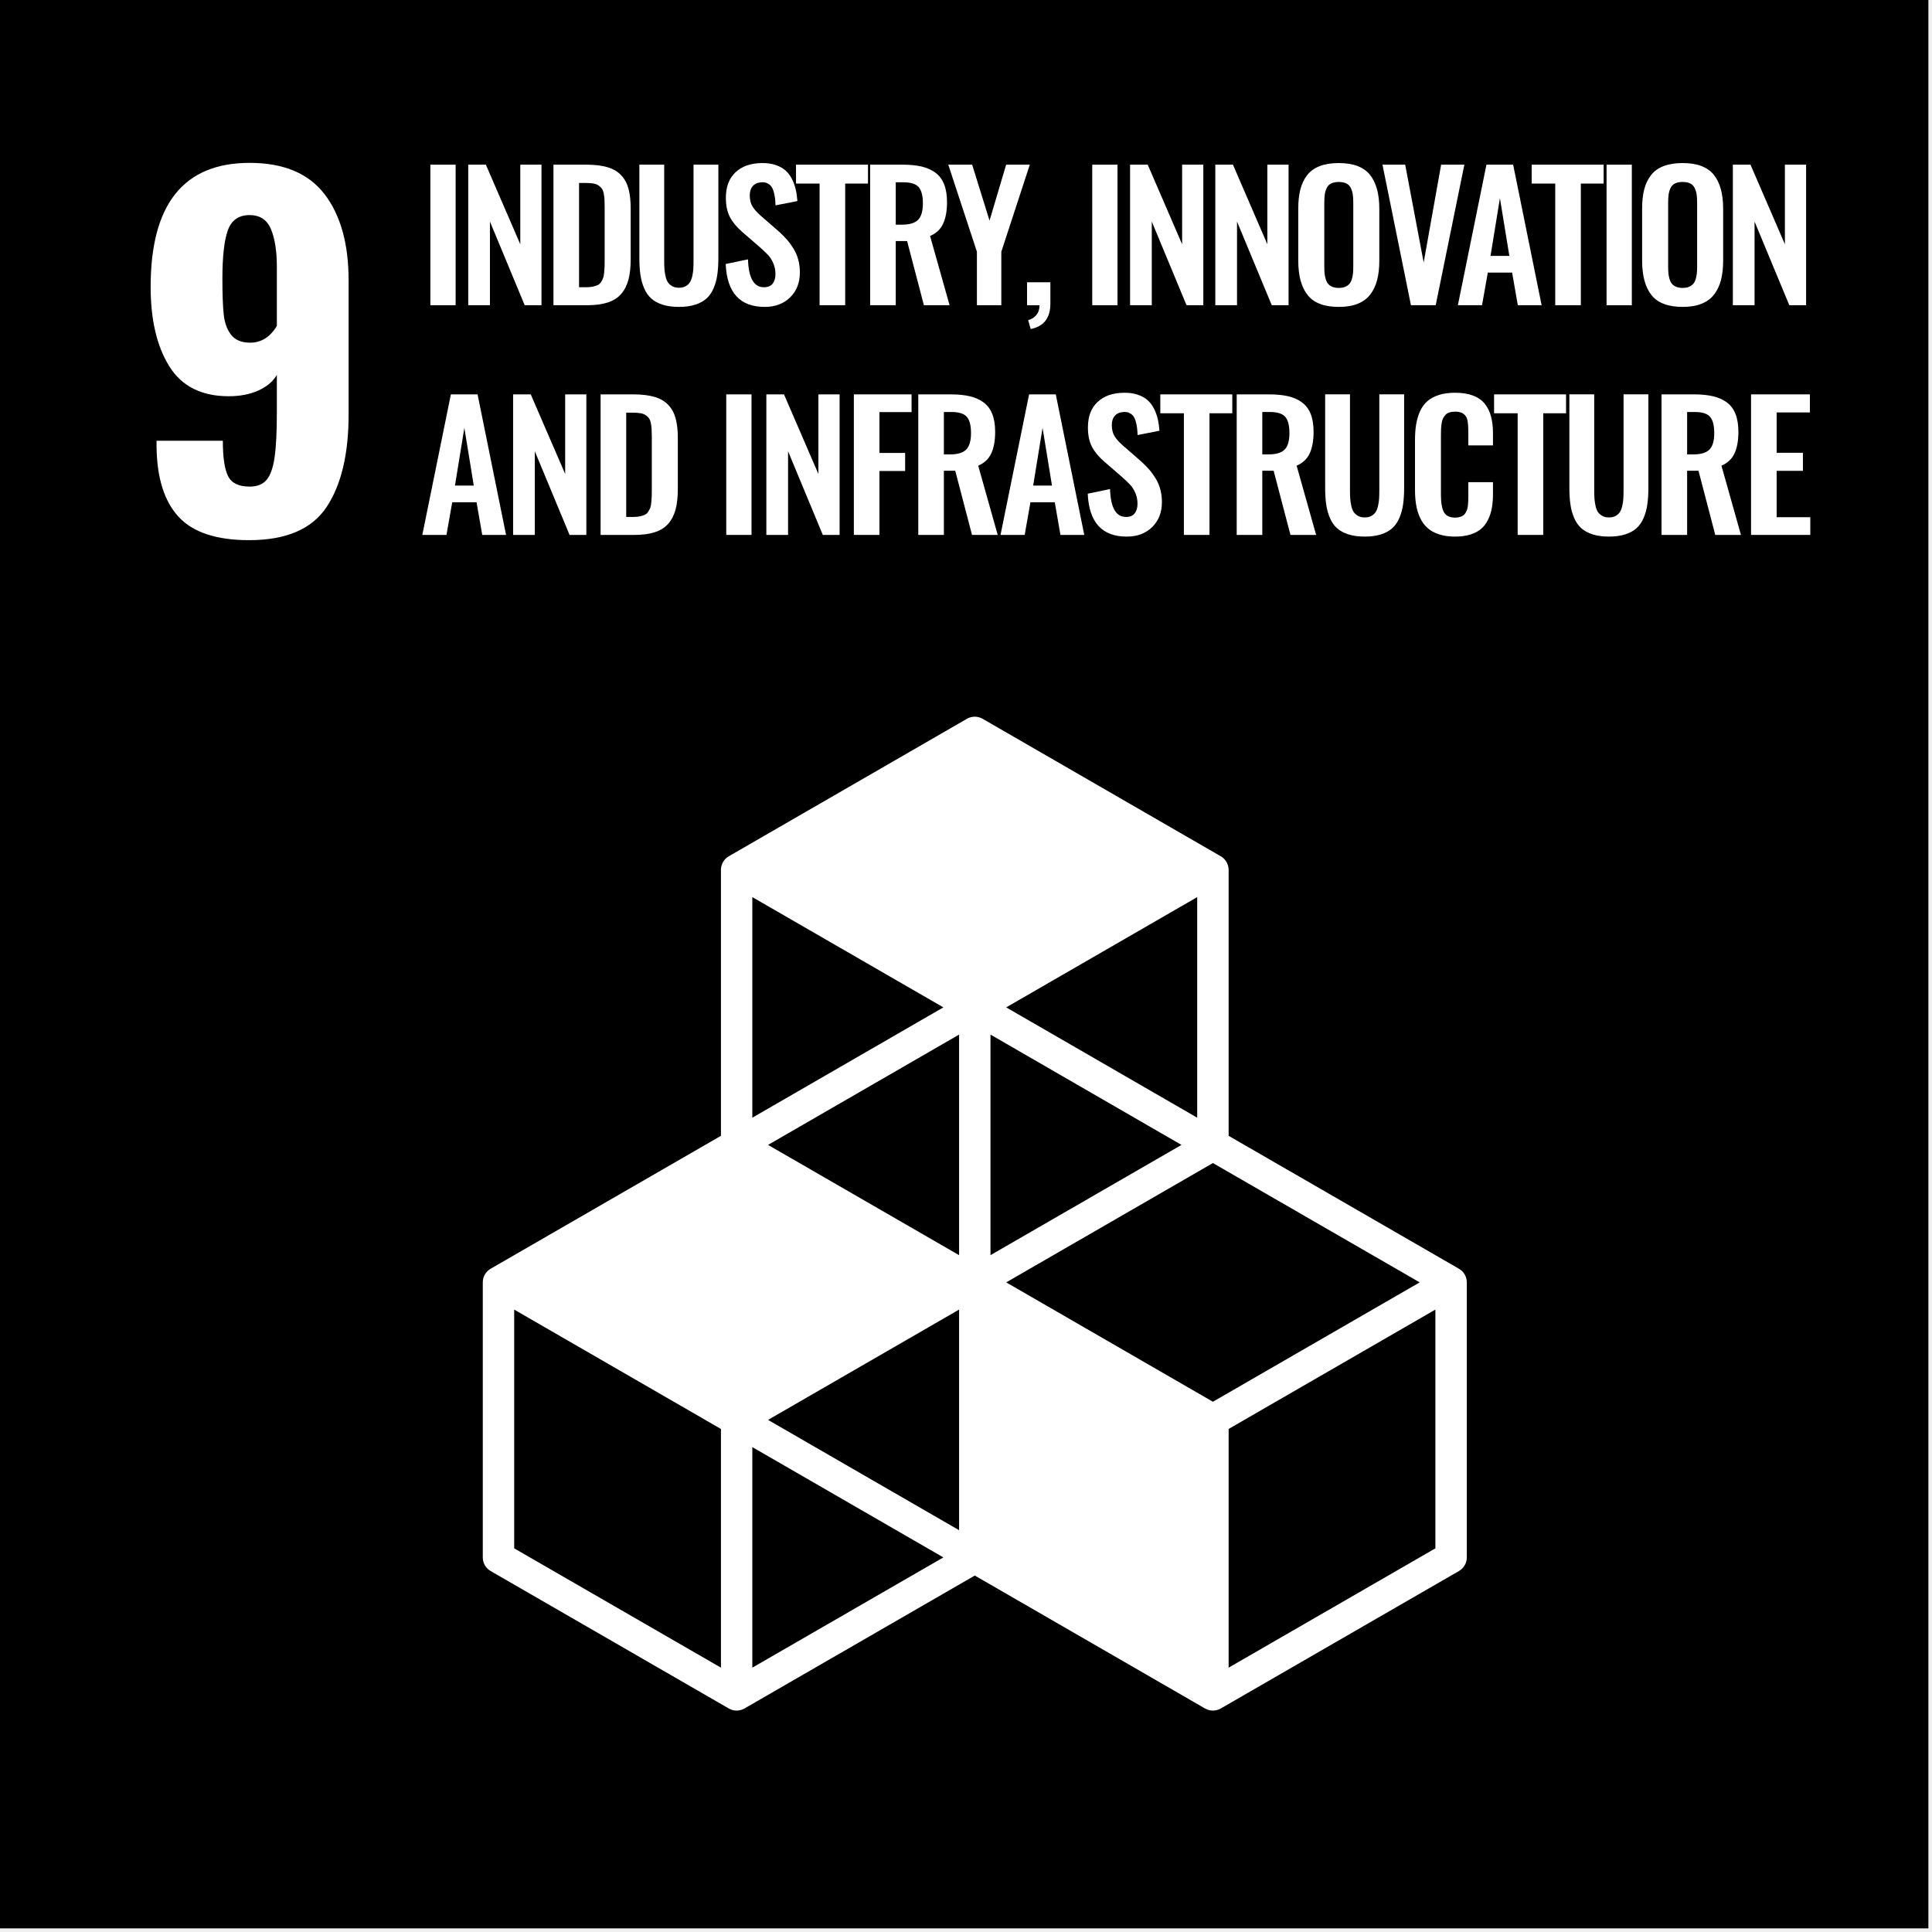
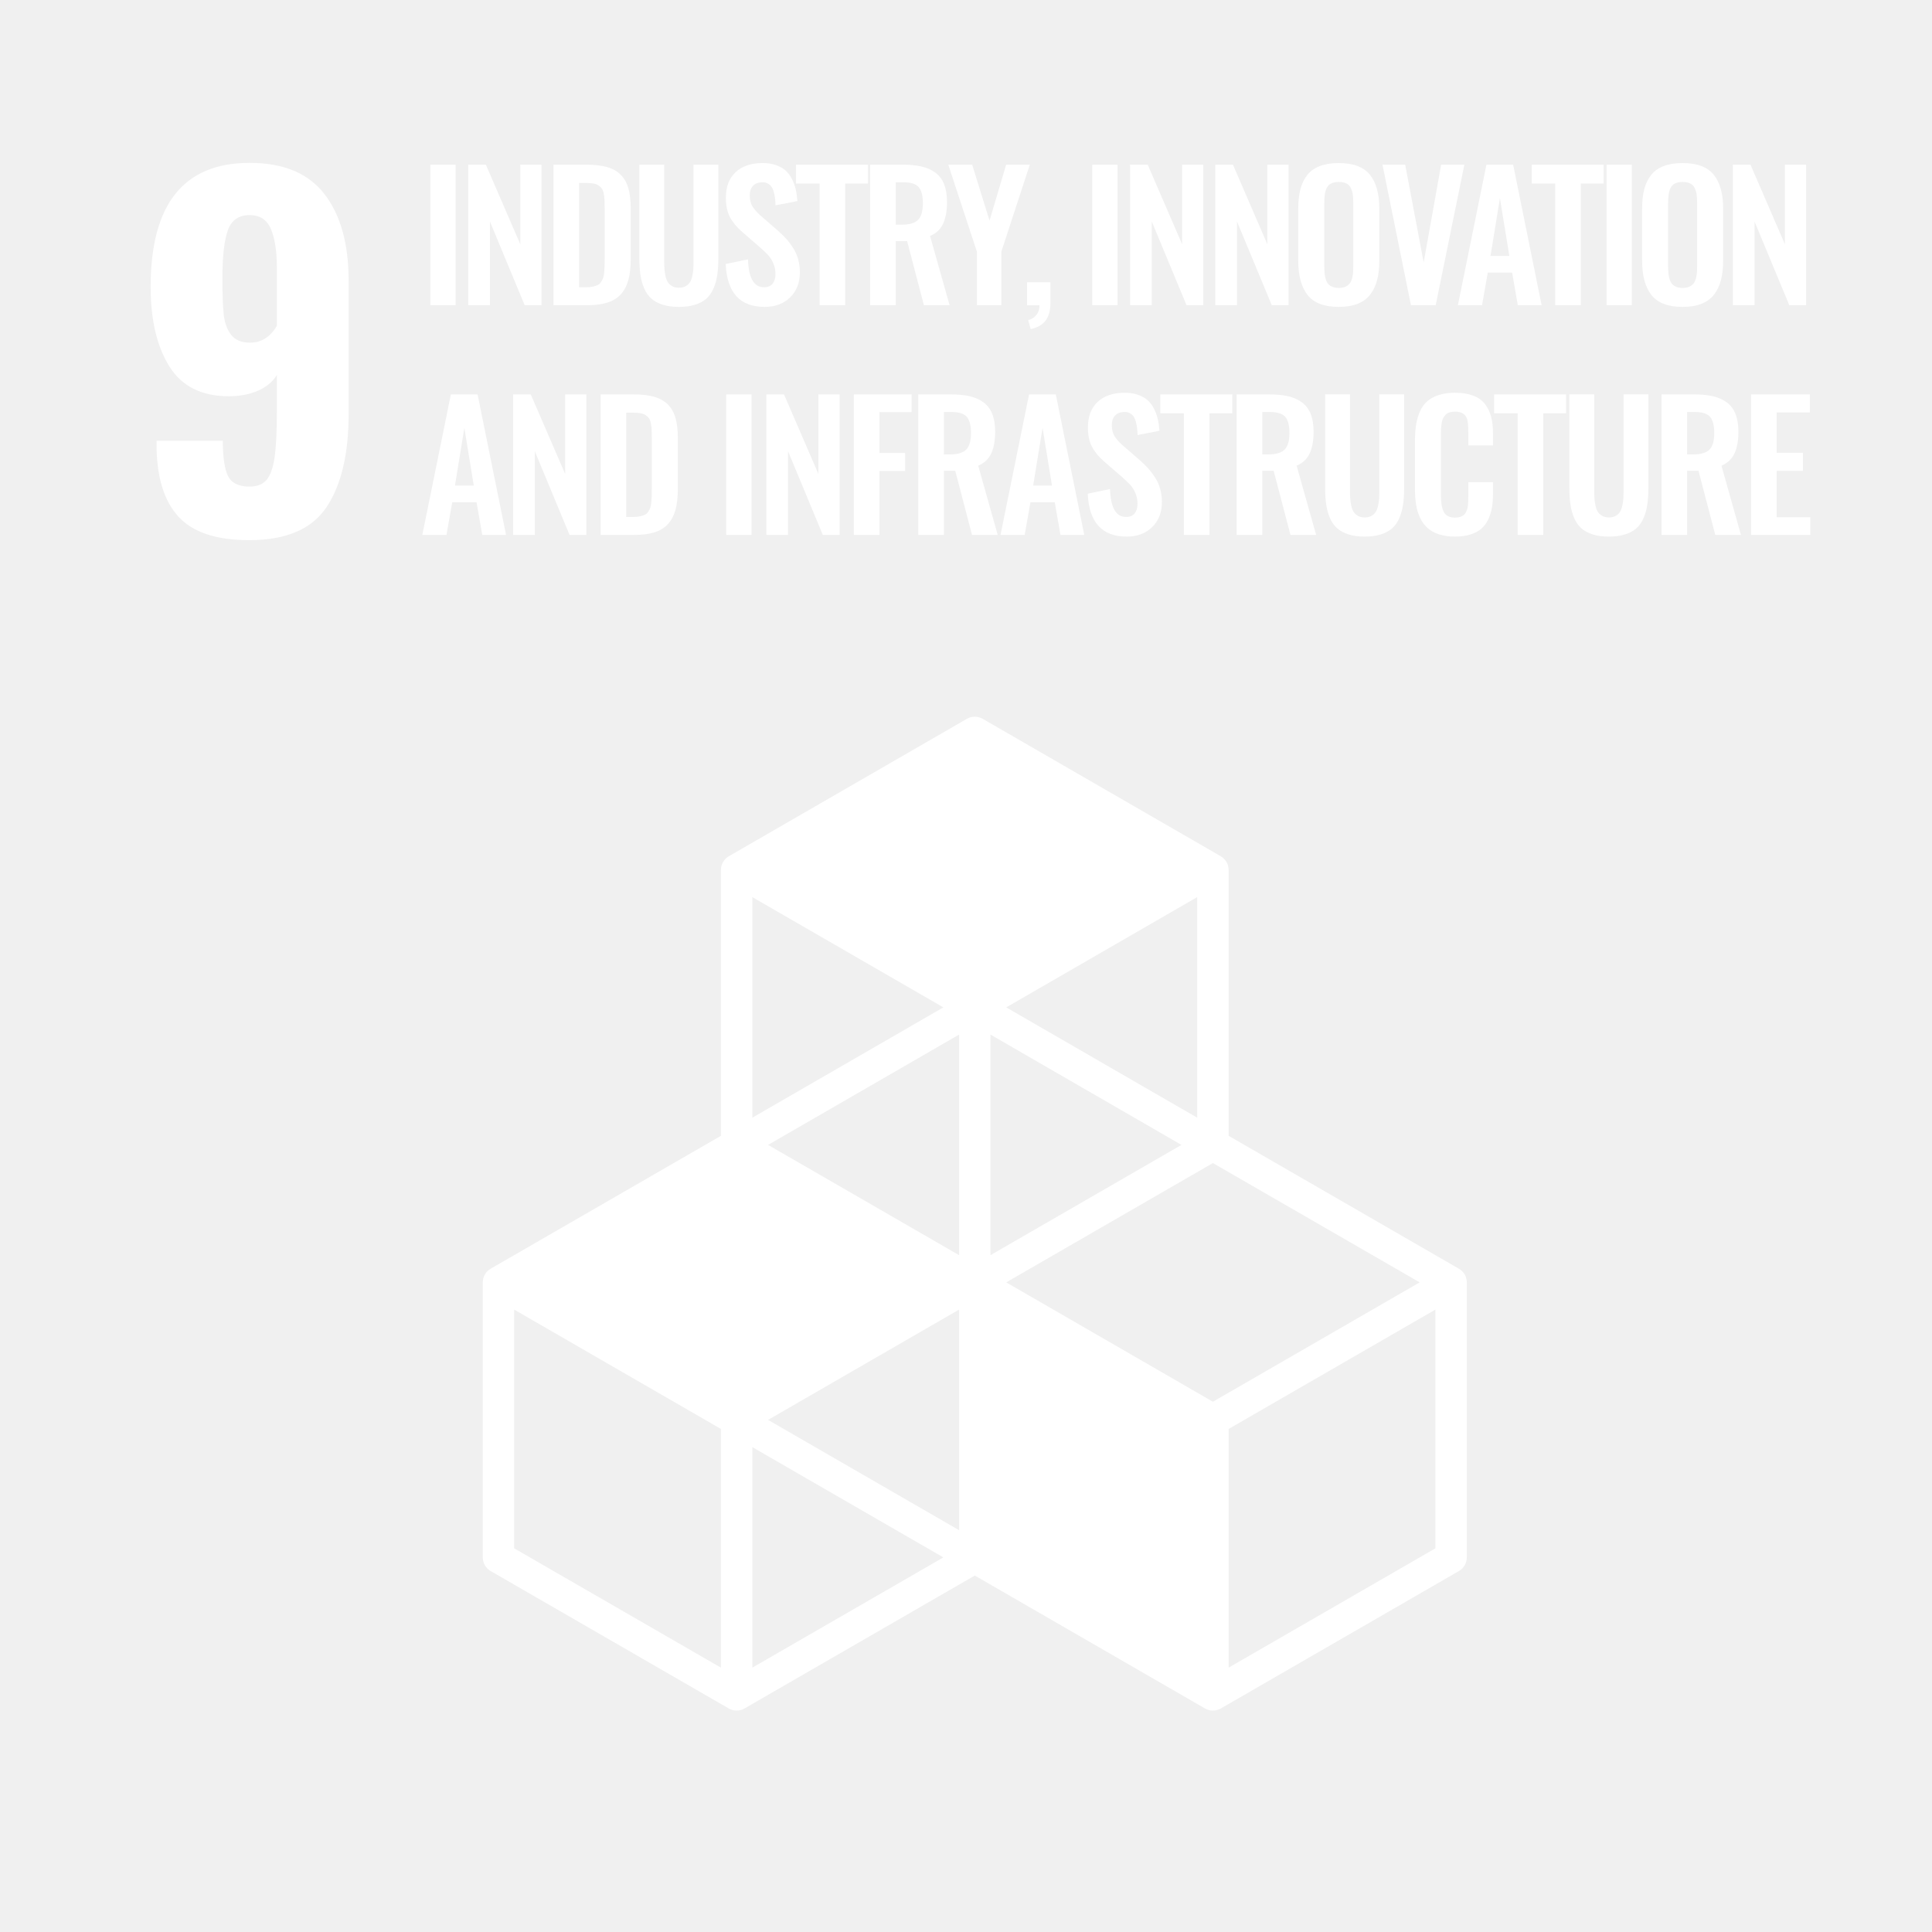
<svg xmlns="http://www.w3.org/2000/svg" width="100%" height="100%" viewBox="0 0 405 405" version="1.1" xml:space="preserve" style="fill-rule:evenodd;clip-rule:evenodd;stroke-linejoin:round;stroke-miterlimit:2;">
  <g transform="matrix(4.166667,0,0,4.166667,-1255.746,-1072.917)">
-     <rect x="301.361" y="257.482" width="97.036" height="97.036" />
+     <rect x="301.361" y="257.482" width="97.036" height="97.036" style="fill:none" />
  </g>
  <g transform="matrix(4.166667,0,0,4.166667,-1255.746,-1329.709)">
    <path d="M310.363,345.13C309.64,344.346 309.27,343.162 309.255,341.578L309.255,341.304L312.59,341.304C312.59,342.141 312.678,342.735 312.853,343.085C313.028,343.436 313.39,343.611 313.938,343.611C314.318,343.611 314.604,343.497 314.795,343.268C314.985,343.04 315.118,342.663 315.194,342.138C315.27,341.612 315.308,340.855 315.308,339.864L315.308,337.992C315.11,338.327 314.798,338.589 314.372,338.78C313.946,338.97 313.45,339.065 312.887,339.065C311.517,339.065 310.519,338.562 309.895,337.557C309.27,336.552 308.958,335.22 308.958,333.56C308.958,329.403 310.618,327.324 313.938,327.324C315.643,327.324 316.9,327.849 317.707,328.9C318.514,329.951 318.918,331.398 318.918,333.24L318.918,339.979C318.918,341.974 318.548,343.527 317.81,344.639C317.071,345.75 315.773,346.306 313.915,346.306C312.27,346.306 311.086,345.914 310.363,345.13M315.308,335.524L315.308,332.578C315.308,331.771 315.209,331.131 315.012,330.659C314.813,330.187 314.456,329.951 313.938,329.951C313.39,329.951 313.024,330.206 312.842,330.716C312.659,331.226 312.568,332.037 312.568,333.149C312.568,333.941 312.59,334.546 312.636,334.965C312.682,335.384 312.807,335.722 313.013,335.981C313.218,336.241 313.534,336.37 313.961,336.37C314.524,336.37 314.973,336.088 315.308,335.524" style="fill:white;fill-rule:nonzero;" />
  </g>
  <g transform="matrix(4.166667,0,0,4.166667,-1255.746,-1378.579)">
    <rect x="323.031" y="339.144" width="1.271" height="7.071" style="fill:white;" />
  </g>
  <g transform="matrix(4.166667,0,0,4.166667,-1255.746,-1378.582)">
    <path d="M324.936,346.215L324.936,339.144L325.823,339.144L327.555,343.149L327.555,339.144L328.621,339.144L328.621,346.215L327.776,346.215L326.028,342.006L326.028,346.215L324.936,346.215Z" style="fill:white;fill-rule:nonzero;" />
  </g>
  <g transform="matrix(4.166667,0,0,4.166667,-1255.746,-1378.582)">
    <path d="M329.224,346.215L329.224,339.144L330.87,339.144C331.297,339.144 331.654,339.187 331.941,339.272C332.228,339.357 332.458,339.493 332.632,339.677C332.805,339.862 332.928,340.089 333,340.358C333.073,340.626 333.109,340.956 333.109,341.349L333.109,343.899C333.109,344.303 333.072,344.646 332.998,344.927C332.924,345.209 332.803,345.447 332.634,345.643C332.464,345.84 332.239,345.984 331.958,346.077C331.676,346.169 331.331,346.215 330.921,346.215L329.224,346.215ZM330.512,345.311L330.879,345.311C331.007,345.311 331.119,345.3 331.216,345.277C331.312,345.254 331.393,345.227 331.459,345.196C331.524,345.164 331.579,345.113 331.623,345.042C331.667,344.971 331.7,344.906 331.723,344.846C331.746,344.786 331.763,344.696 331.774,344.575C331.786,344.454 331.793,344.351 331.796,344.266C331.798,344.181 331.8,344.054 331.8,343.886L331.8,341.302C331.8,341.135 331.797,340.999 331.791,340.897C331.786,340.795 331.772,340.691 331.751,340.588C331.73,340.484 331.698,340.404 331.657,340.347C331.616,340.29 331.561,340.238 331.493,340.191C331.425,340.144 331.339,340.111 331.237,340.093C331.135,340.074 331.011,340.065 330.866,340.065L330.512,340.065L330.512,345.311Z" style="fill:white;fill-rule:nonzero;" />
  </g>
  <g transform="matrix(4.166667,0,0,4.166667,-1255.746,-1378.227)">
    <path d="M335.537,346.215C335.222,346.215 334.948,346.178 334.716,346.104C334.484,346.03 334.294,345.927 334.146,345.793C333.995,345.659 333.876,345.488 333.787,345.279C333.697,345.07 333.635,344.844 333.599,344.601C333.563,344.358 333.546,344.076 333.546,343.754L333.546,339.059L334.795,339.059L334.795,343.887C334.795,344.052 334.799,344.192 334.808,344.309C334.816,344.425 334.835,344.548 334.863,344.676C334.892,344.804 334.932,344.906 334.985,344.983C335.037,345.059 335.111,345.123 335.202,345.175C335.295,345.226 335.406,345.251 335.537,345.251C335.668,345.251 335.779,345.226 335.873,345.175C335.964,345.123 336.035,345.059 336.085,344.983C336.135,344.906 336.175,344.804 336.205,344.676C336.234,344.548 336.253,344.426 336.26,344.311C336.267,344.196 336.271,344.054 336.271,343.887L336.271,339.059L337.52,339.059L337.52,343.754C337.52,344.076 337.502,344.358 337.467,344.601C337.431,344.844 337.37,345.07 337.279,345.279C337.19,345.488 337.071,345.659 336.923,345.793C336.775,345.927 336.585,346.03 336.355,346.104C336.123,346.178 335.851,346.215 335.537,346.215" style="fill:white;fill-rule:nonzero;" />
  </g>
  <g transform="matrix(4.166667,0,0,4.166667,-1255.746,-1378.577)">
    <path d="M339.851,346.299C338.606,346.299 337.952,345.58 337.889,344.141L339.011,343.907C339.039,344.842 339.307,345.31 339.812,345.31C340.009,345.31 340.155,345.25 340.25,345.131C340.345,345.011 340.393,344.851 340.393,344.649C340.393,344.452 340.357,344.273 340.286,344.109C340.215,343.946 340.132,343.812 340.039,343.708C339.945,343.605 339.811,343.476 339.638,343.322L338.708,342.516C338.435,342.278 338.232,342.029 338.098,341.772C337.964,341.515 337.898,341.193 337.898,340.806C337.898,340.258 338.059,339.831 338.382,339.527C338.705,339.223 339.147,339.068 339.71,339.062C339.969,339.059 340.198,339.091 340.397,339.158C340.596,339.225 340.76,339.314 340.889,339.427C341.019,339.539 341.127,339.679 341.213,339.847C341.3,340.015 341.365,340.189 341.408,340.369C341.45,340.55 341.48,340.751 341.497,340.973L340.397,341.19C340.391,341.048 340.382,340.924 340.369,340.819C340.356,340.714 340.334,340.607 340.303,340.499C340.272,340.391 340.231,340.304 340.182,340.237C340.132,340.17 340.065,340.117 339.981,340.077C339.897,340.037 339.8,340.022 339.689,340.03C339.498,340.042 339.353,340.105 339.252,340.22C339.151,340.335 339.1,340.489 339.1,340.683C339.1,340.91 339.145,341.097 339.235,341.243C339.324,341.39 339.464,341.547 339.655,341.715L340.576,342.516C340.73,342.656 340.863,342.791 340.977,342.922C341.091,343.052 341.199,343.202 341.303,343.369C341.407,343.537 341.486,343.722 341.54,343.924C341.594,344.126 341.621,344.339 341.621,344.563C341.621,345.078 341.458,345.496 341.133,345.817C340.807,346.139 340.38,346.299 339.851,346.299" style="fill:white;fill-rule:nonzero;" />
  </g>
  <g transform="matrix(4.166667,0,0,4.166667,-1255.746,-1378.582)">
    <path d="M342.613,346.215L342.613,340.095L341.427,340.095L341.427,339.144L345.048,339.144L345.048,340.095L343.901,340.095L343.901,346.215L342.613,346.215Z" style="fill:white;fill-rule:nonzero;" />
  </g>
  <g transform="matrix(4.166667,0,0,4.166667,-1255.746,-1378.582)">
    <path d="M345.156,346.215L345.156,339.144L346.777,339.144C347.15,339.144 347.469,339.175 347.736,339.236C348.003,339.297 348.236,339.399 348.434,339.543C348.631,339.687 348.779,339.881 348.877,340.127C348.975,340.373 349.024,340.674 349.024,341.029C349.024,341.473 348.958,341.835 348.826,342.116C348.695,342.398 348.475,342.603 348.171,342.731L349.153,346.215L347.861,346.215L347.016,342.987L346.445,342.987L346.445,346.215L345.156,346.215ZM346.445,342.163L346.755,342.163C347.136,342.163 347.407,342.082 347.568,341.92C347.728,341.759 347.81,341.481 347.81,341.089C347.81,340.711 347.739,340.44 347.601,340.277C347.46,340.113 347.204,340.031 346.832,340.031L346.445,340.031L346.445,342.163Z" style="fill:white;fill-rule:nonzero;" />
  </g>
  <g transform="matrix(4.166667,0,0,4.166667,-1255.746,-1378.582)">
    <path d="M350.528,346.215L350.528,343.524L349.087,339.144L350.289,339.144L351.163,341.959L351.999,339.144L353.189,339.144L351.756,343.524L351.756,346.215L350.528,346.215Z" style="fill:white;fill-rule:nonzero;" />
  </g>
  <g transform="matrix(4.166667,0,0,4.166667,-1255.746,-1348.94)">
    <path d="M353.234,340.3L353.106,339.852C353.274,339.81 353.411,339.723 353.518,339.594C353.624,339.465 353.678,339.301 353.678,339.102L353.051,339.102L353.051,337.946L354.224,337.946L354.224,339.02C354.224,339.743 353.894,340.169 353.234,340.3" style="fill:white;fill-rule:nonzero;" />
  </g>
  <g transform="matrix(4.166667,0,0,4.166667,-1255.746,-1378.579)">
    <rect x="356.33" y="339.144" width="1.271" height="7.071" style="fill:white;" />
  </g>
  <g transform="matrix(4.166667,0,0,4.166667,-1255.746,-1378.582)">
    <path d="M358.234,346.215L358.234,339.144L359.121,339.144L360.852,343.149L360.852,339.144L361.919,339.144L361.919,346.215L361.074,346.215L359.326,342.006L359.326,346.215L358.234,346.215Z" style="fill:white;fill-rule:nonzero;" />
  </g>
  <g transform="matrix(4.166667,0,0,4.166667,-1255.746,-1378.582)">
    <path d="M362.522,346.215L362.522,339.144L363.409,339.144L365.14,343.149L365.14,339.144L366.207,339.144L366.207,346.215L365.362,346.215L363.614,342.006L363.614,346.215L362.522,346.215Z" style="fill:white;fill-rule:nonzero;" />
  </g>
  <g transform="matrix(4.166667,0,0,4.166667,-1255.746,-1378.564)">
    <path d="M368.734,346.296C368.006,346.296 367.484,346.099 367.169,345.703C366.853,345.308 366.695,344.73 366.695,343.968L366.695,341.358C366.695,340.982 366.731,340.657 366.802,340.381C366.873,340.106 366.988,339.866 367.145,339.665C367.303,339.463 367.514,339.311 367.779,339.211C368.043,339.109 368.362,339.059 368.734,339.059C369.459,339.059 369.98,339.254 370.297,339.643C370.614,340.033 370.773,340.604 370.773,341.358L370.773,343.968C370.773,344.337 370.736,344.662 370.664,344.942C370.591,345.222 370.476,345.465 370.318,345.671C370.16,345.877 369.95,346.033 369.685,346.138C369.421,346.243 369.104,346.296 368.734,346.296M368.412,345.286C368.502,345.322 368.609,345.341 368.734,345.341C368.859,345.341 368.966,345.322 369.054,345.286C369.142,345.249 369.212,345.2 369.265,345.14C369.317,345.081 369.359,345.003 369.389,344.906C369.419,344.809 369.438,344.713 369.448,344.616C369.458,344.519 369.463,344.404 369.463,344.271L369.463,341.059C369.463,340.889 369.455,340.747 369.438,340.633C369.421,340.519 369.387,340.412 369.338,340.311C369.288,340.21 369.213,340.134 369.114,340.085C369.014,340.035 368.888,340.01 368.734,340.01C368.581,340.01 368.453,340.035 368.352,340.085C368.251,340.134 368.177,340.21 368.128,340.311C368.08,340.412 368.047,340.519 368.03,340.633C368.013,340.747 368.005,340.889 368.005,341.059L368.005,344.271C368.005,344.404 368.01,344.519 368.02,344.616C368.03,344.713 368.05,344.809 368.079,344.906C368.109,345.003 368.15,345.081 368.201,345.14C368.252,345.2 368.323,345.249 368.412,345.286" style="fill:white;fill-rule:nonzero;" />
  </g>
  <g transform="matrix(4.166667,0,0,4.166667,-1255.746,-1378.582)">
    <path d="M372.365,346.215L370.932,339.144L372.075,339.144L373.005,344.066L373.883,339.144L375.052,339.144L373.61,346.215L372.365,346.215Z" style="fill:white;fill-rule:nonzero;" />
  </g>
  <g transform="matrix(4.166667,0,0,4.166667,-1255.746,-1378.582)">
    <path d="M374.726,346.215L376.163,339.144L377.506,339.144L378.939,346.215L377.741,346.215L377.455,344.573L376.231,344.573L375.941,346.215L374.726,346.215ZM376.368,343.733L377.315,343.733L376.841,340.829L376.368,343.733Z" style="fill:white;fill-rule:nonzero;" />
  </g>
  <g transform="matrix(4.166667,0,0,4.166667,-1255.746,-1378.582)">
    <path d="M379.624,346.215L379.624,340.095L378.438,340.095L378.438,339.144L382.059,339.144L382.059,340.095L380.912,340.095L380.912,346.215L379.624,346.215Z" style="fill:white;fill-rule:nonzero;" />
  </g>
  <g transform="matrix(4.166667,0,0,4.166667,-1255.746,-1378.579)">
    <rect x="382.206" y="339.144" width="1.271" height="7.071" style="fill:white;" />
  </g>
  <g transform="matrix(4.166667,0,0,4.166667,-1255.746,-1378.564)">
    <path d="M386.033,346.296C385.305,346.296 384.783,346.099 384.468,345.703C384.152,345.308 383.995,344.73 383.995,343.968L383.995,341.358C383.995,340.982 384.03,340.657 384.101,340.381C384.172,340.106 384.287,339.866 384.444,339.665C384.602,339.463 384.813,339.311 385.078,339.211C385.342,339.109 385.661,339.059 386.033,339.059C386.758,339.059 387.279,339.254 387.596,339.643C387.913,340.033 388.072,340.604 388.072,341.358L388.072,343.968C388.072,344.337 388.035,344.662 387.963,344.942C387.89,345.222 387.775,345.465 387.617,345.671C387.46,345.877 387.249,346.033 386.984,346.138C386.72,346.243 386.403,346.296 386.033,346.296M385.711,345.286C385.801,345.322 385.908,345.341 386.033,345.341C386.158,345.341 386.265,345.322 386.353,345.286C386.441,345.249 386.511,345.2 386.564,345.14C386.617,345.081 386.658,345.003 386.688,344.906C386.718,344.809 386.737,344.713 386.747,344.616C386.757,344.519 386.762,344.404 386.762,344.271L386.762,341.059C386.762,340.889 386.754,340.747 386.737,340.633C386.72,340.519 386.686,340.412 386.637,340.311C386.587,340.21 386.512,340.134 386.413,340.085C386.313,340.035 386.187,340.01 386.033,340.01C385.88,340.01 385.752,340.035 385.651,340.085C385.55,340.134 385.476,340.21 385.427,340.311C385.379,340.412 385.346,340.519 385.329,340.633C385.312,340.747 385.304,340.889 385.304,341.059L385.304,344.271C385.304,344.404 385.309,344.519 385.319,344.616C385.329,344.713 385.349,344.809 385.378,344.906C385.408,345.003 385.449,345.081 385.5,345.14C385.551,345.2 385.622,345.249 385.711,345.286" style="fill:white;fill-rule:nonzero;" />
  </g>
  <g transform="matrix(4.166667,0,0,4.166667,-1255.746,-1378.582)">
    <path d="M388.56,346.215L388.56,339.144L389.447,339.144L391.178,343.149L391.178,339.144L392.245,339.144L392.245,346.215L391.4,346.215L389.652,342.006L389.652,346.215L388.56,346.215Z" style="fill:white;fill-rule:nonzero;" />
  </g>
  <g transform="matrix(4.166667,0,0,4.166667,-1255.746,-1282.283)">
    <path d="M322.626,334.66L324.063,327.589L325.406,327.589L326.839,334.66L325.641,334.66L325.355,333.018L324.131,333.018L323.841,334.66L322.626,334.66ZM324.268,332.178L325.215,332.178L324.741,329.274L324.268,332.178Z" style="fill:white;fill-rule:nonzero;" />
  </g>
  <g transform="matrix(4.166667,0,0,4.166667,-1255.746,-1282.283)">
    <path d="M327.194,334.66L327.194,327.589L328.081,327.589L329.813,331.594L329.813,327.589L330.879,327.589L330.879,334.66L330.034,334.66L328.286,330.451L328.286,334.66L327.194,334.66Z" style="fill:white;fill-rule:nonzero;" />
  </g>
  <g transform="matrix(4.166667,0,0,4.166667,-1255.746,-1282.283)">
    <path d="M331.596,334.66L331.596,327.589L333.242,327.589C333.669,327.589 334.026,327.632 334.313,327.717C334.6,327.803 334.83,327.938 335.004,328.122C335.177,328.307 335.3,328.534 335.372,328.803C335.445,329.071 335.481,329.402 335.481,329.794L335.481,332.344C335.481,332.748 335.444,333.091 335.37,333.372C335.296,333.654 335.175,333.892 335.006,334.089C334.837,334.285 334.611,334.429 334.33,334.522C334.048,334.614 333.703,334.66 333.293,334.66L331.596,334.66ZM332.884,333.756L333.251,333.756C333.379,333.756 333.491,333.745 333.588,333.722C333.684,333.699 333.765,333.672 333.831,333.641C333.896,333.61 333.951,333.559 333.995,333.487C334.039,333.416 334.072,333.351 334.095,333.291C334.118,333.231 334.135,333.141 334.146,333.02C334.158,332.899 334.165,332.796 334.168,332.711C334.17,332.626 334.172,332.499 334.172,332.332L334.172,329.747C334.172,329.58 334.169,329.445 334.163,329.342C334.158,329.24 334.144,329.137 334.123,329.033C334.102,328.929 334.07,328.849 334.029,328.792C333.988,328.735 333.933,328.683 333.865,328.636C333.797,328.589 333.711,328.557 333.609,328.538C333.507,328.52 333.383,328.51 333.238,328.51L332.884,328.51L332.884,333.756Z" style="fill:white;fill-rule:nonzero;" />
  </g>
  <g transform="matrix(4.166667,0,0,4.166667,-1255.746,-1282.279)">
    <rect x="337.917" y="327.588" width="1.271" height="7.071" style="fill:white;" />
  </g>
  <g transform="matrix(4.166667,0,0,4.166667,-1255.746,-1282.283)">
    <path d="M339.935,334.66L339.935,327.589L340.822,327.589L342.553,331.594L342.553,327.589L343.62,327.589L343.62,334.66L342.775,334.66L341.027,330.451L341.027,334.66L339.935,334.66Z" style="fill:white;fill-rule:nonzero;" />
  </g>
  <g transform="matrix(4.166667,0,0,4.166667,-1255.746,-1282.283)">
    <path d="M344.337,334.66L344.337,327.589L347.241,327.589L347.241,328.481L345.625,328.481L345.625,330.536L346.917,330.536L346.917,331.444L345.625,331.444L345.625,334.66L344.337,334.66Z" style="fill:white;fill-rule:nonzero;" />
  </g>
  <g transform="matrix(4.166667,0,0,4.166667,-1255.746,-1282.283)">
    <path d="M347.578,334.66L347.578,327.589L349.199,327.589C349.571,327.589 349.891,327.62 350.158,327.681C350.425,327.742 350.658,327.844 350.856,327.988C351.053,328.132 351.201,328.326 351.299,328.572C351.397,328.818 351.446,329.119 351.446,329.474C351.446,329.918 351.38,330.28 351.248,330.562C351.116,330.843 350.897,331.048 350.593,331.176L351.574,334.66L350.282,334.66L349.438,331.432L348.866,331.432L348.866,334.66L347.578,334.66ZM348.866,330.609L349.177,330.609C349.558,330.609 349.829,330.528 349.99,330.365C350.15,330.204 350.231,329.926 350.231,329.534C350.231,329.156 350.161,328.885 350.022,328.722C349.882,328.558 349.627,328.476 349.254,328.476L348.866,328.476L348.866,330.609Z" style="fill:white;fill-rule:nonzero;" />
  </g>
  <g transform="matrix(4.166667,0,0,4.166667,-1255.746,-1282.283)">
    <path d="M351.716,334.66L353.153,327.589L354.496,327.589L355.929,334.66L354.731,334.66L354.445,333.018L353.221,333.018L352.931,334.66L351.716,334.66ZM353.358,332.178L354.305,332.178L353.831,329.274L353.358,332.178Z" style="fill:white;fill-rule:nonzero;" />
  </g>
  <g transform="matrix(4.166667,0,0,4.166667,-1255.746,-1282.277)">
    <path d="M358.066,334.743C356.821,334.743 356.167,334.024 356.104,332.585L357.226,332.351C357.254,333.286 357.522,333.754 358.028,333.754C358.224,333.754 358.37,333.694 358.465,333.574C358.56,333.455 358.608,333.295 358.608,333.093C358.608,332.896 358.572,332.717 358.501,332.553C358.43,332.39 358.347,332.256 358.254,332.152C358.16,332.049 358.026,331.92 357.853,331.766L356.923,330.96C356.65,330.722 356.447,330.473 356.313,330.216C356.179,329.959 356.113,329.637 356.113,329.25C356.113,328.702 356.274,328.275 356.597,327.971C356.92,327.667 357.362,327.512 357.925,327.506C358.184,327.503 358.413,327.535 358.612,327.602C358.811,327.669 358.975,327.758 359.104,327.871C359.234,327.983 359.342,328.123 359.428,328.291C359.515,328.458 359.58,328.632 359.623,328.813C359.665,328.994 359.695,329.195 359.712,329.417L358.612,329.634C358.606,329.492 358.597,329.368 358.584,329.263C358.571,329.158 358.549,329.051 358.518,328.943C358.487,328.835 358.446,328.748 358.397,328.681C358.347,328.614 358.28,328.561 358.196,328.521C358.112,328.481 358.015,328.466 357.904,328.474C357.713,328.486 357.568,328.549 357.467,328.664C357.366,328.779 357.315,328.933 357.315,329.127C357.315,329.354 357.36,329.541 357.45,329.687C357.539,329.834 357.679,329.991 357.87,330.159L358.791,330.96C358.945,331.1 359.078,331.235 359.192,331.366C359.306,331.496 359.414,331.646 359.518,331.813C359.622,331.981 359.701,332.166 359.755,332.368C359.809,332.57 359.836,332.783 359.836,333.007C359.836,333.522 359.673,333.94 359.348,334.261C359.022,334.583 358.595,334.743 358.066,334.743" style="fill:white;fill-rule:nonzero;" />
  </g>
  <g transform="matrix(4.166667,0,0,4.166667,-1255.746,-1282.283)">
    <path d="M360.941,334.66L360.941,328.54L359.755,328.54L359.755,327.589L363.376,327.589L363.376,328.54L362.229,328.54L362.229,334.66L360.941,334.66Z" style="fill:white;fill-rule:nonzero;" />
  </g>
  <g transform="matrix(4.166667,0,0,4.166667,-1255.746,-1282.283)">
    <path d="M363.598,334.66L363.598,327.589L365.219,327.589C365.591,327.589 365.911,327.62 366.178,327.681C366.445,327.742 366.678,327.844 366.875,327.988C367.073,328.132 367.221,328.326 367.32,328.572C367.417,328.818 367.466,329.119 367.466,329.474C367.466,329.918 367.4,330.28 367.268,330.562C367.136,330.843 366.917,331.048 366.613,331.176L367.594,334.66L366.303,334.66L365.457,331.432L364.886,331.432L364.886,334.66L363.598,334.66ZM364.886,330.609L365.197,330.609C365.578,330.609 365.85,330.528 366.01,330.365C366.171,330.204 366.251,329.926 366.251,329.534C366.251,329.156 366.181,328.885 366.043,328.722C365.902,328.558 365.647,328.476 365.274,328.476L364.886,328.476L364.886,330.609Z" style="fill:white;fill-rule:nonzero;" />
  </g>
  <g transform="matrix(4.166667,0,0,4.166667,-1255.746,-1281.928)">
    <path d="M370.039,334.659C369.724,334.659 369.45,334.622 369.218,334.548C368.986,334.474 368.796,334.371 368.647,334.237C368.497,334.103 368.378,333.932 368.289,333.723C368.199,333.514 368.136,333.288 368.101,333.045C368.065,332.802 368.048,332.52 368.048,332.198L368.048,327.503L369.297,327.503L369.297,332.331C369.297,332.496 369.301,332.636 369.31,332.753C369.318,332.869 369.337,332.992 369.365,333.12C369.394,333.248 369.434,333.35 369.487,333.427C369.539,333.503 369.612,333.567 369.704,333.618C369.797,333.67 369.908,333.695 370.039,333.695C370.17,333.695 370.281,333.67 370.374,333.618C370.466,333.567 370.537,333.503 370.587,333.427C370.637,333.35 370.677,333.248 370.707,333.12C370.736,332.992 370.755,332.87 370.762,332.755C370.769,332.64 370.773,332.498 370.773,332.331L370.773,327.503L372.022,327.503L372.022,332.198C372.022,332.52 372.004,332.802 371.969,333.045C371.933,333.288 371.871,333.514 371.781,333.723C371.692,333.932 371.573,334.103 371.425,334.237C371.277,334.371 371.087,334.474 370.856,334.548C370.624,334.622 370.352,334.659 370.039,334.659" style="fill:white;fill-rule:nonzero;" />
  </g>
  <g transform="matrix(4.166667,0,0,4.166667,-1255.746,-1282.265)">
    <path d="M374.581,334.74C374.277,334.74 374.008,334.702 373.775,334.625C373.542,334.548 373.349,334.442 373.197,334.305C373.045,334.168 372.921,334 372.826,333.798C372.731,333.596 372.664,333.379 372.626,333.147C372.587,332.916 372.568,332.655 372.568,332.365L372.568,329.9C372.568,329.593 372.588,329.32 372.628,329.083C372.668,328.846 372.734,328.625 372.828,328.422C372.922,328.219 373.045,328.052 373.197,327.921C373.349,327.79 373.541,327.688 373.773,327.614C374.005,327.54 374.274,327.503 374.581,327.503C374.934,327.503 375.235,327.55 375.485,327.644C375.735,327.737 375.933,327.875 376.078,328.058C376.223,328.239 376.328,328.452 376.393,328.695C376.459,328.938 376.492,329.222 376.492,329.546L376.492,330.151L375.251,330.151L375.251,329.55C375.251,329.198 375.232,328.96 375.195,328.838C375.121,328.599 374.941,328.471 374.654,328.454L374.585,328.454C374.477,328.454 374.383,328.467 374.302,328.493C374.221,328.518 374.155,328.558 374.103,328.614C374.052,328.669 374.011,328.728 373.98,328.791C373.948,328.853 373.925,328.935 373.909,329.036C373.894,329.137 373.884,329.23 373.879,329.315C373.875,329.401 373.873,329.509 373.873,329.64L373.873,332.634C373.873,333.048 373.925,333.344 374.029,333.52C374.132,333.697 374.318,333.785 374.585,333.785C374.676,333.785 374.756,333.774 374.826,333.753C374.896,333.731 374.954,333.705 375.001,333.672C375.048,333.639 375.088,333.592 375.12,333.531C375.153,333.47 375.178,333.413 375.195,333.36C375.212,333.308 375.225,333.235 375.234,333.141C375.242,333.047 375.247,332.967 375.248,332.902C375.25,332.837 375.251,332.747 375.251,332.634L375.251,332.002L376.492,332.002L376.492,332.582C376.492,332.847 376.473,333.084 376.436,333.294C376.399,333.505 376.336,333.703 376.246,333.887C376.157,334.072 376.041,334.225 375.899,334.348C375.757,334.47 375.575,334.566 375.353,334.636C375.131,334.705 374.874,334.74 374.581,334.74" style="fill:white;fill-rule:nonzero;" />
  </g>
  <g transform="matrix(4.166667,0,0,4.166667,-1255.746,-1282.283)">
    <path d="M377.733,334.66L377.733,328.54L376.547,328.54L376.547,327.589L380.168,327.589L380.168,328.54L379.021,328.54L379.021,334.66L377.733,334.66Z" style="fill:white;fill-rule:nonzero;" />
  </g>
  <g transform="matrix(4.166667,0,0,4.166667,-1255.746,-1281.928)">
    <path d="M382.327,334.659C382.011,334.659 381.738,334.622 381.506,334.548C381.274,334.474 381.084,334.371 380.935,334.237C380.785,334.103 380.666,333.932 380.576,333.723C380.487,333.514 380.424,333.288 380.389,333.045C380.353,332.802 380.335,332.52 380.335,332.198L380.335,327.503L381.585,327.503L381.585,332.331C381.585,332.496 381.589,332.636 381.598,332.753C381.606,332.869 381.625,332.992 381.653,333.12C381.682,333.248 381.722,333.35 381.775,333.427C381.827,333.503 381.9,333.567 381.992,333.618C382.085,333.67 382.196,333.695 382.327,333.695C382.458,333.695 382.569,333.67 382.662,333.618C382.754,333.567 382.825,333.503 382.875,333.427C382.925,333.35 382.965,333.248 382.995,333.12C383.024,332.992 383.043,332.87 383.05,332.755C383.057,332.64 383.061,332.498 383.061,332.331L383.061,327.503L384.31,327.503L384.31,332.198C384.31,332.52 384.292,332.802 384.257,333.045C384.221,333.288 384.159,333.514 384.069,333.723C383.98,333.932 383.861,334.103 383.713,334.237C383.565,334.371 383.375,334.474 383.144,334.548C382.912,334.622 382.64,334.659 382.327,334.659" style="fill:white;fill-rule:nonzero;" />
  </g>
  <g transform="matrix(4.166667,0,0,4.166667,-1255.746,-1282.283)">
    <path d="M384.971,334.66L384.971,327.589L386.592,327.589C386.964,327.589 387.284,327.62 387.551,327.681C387.818,327.742 388.051,327.844 388.249,327.988C388.446,328.132 388.594,328.326 388.692,328.572C388.79,328.818 388.839,329.119 388.839,329.474C388.839,329.918 388.773,330.28 388.641,330.562C388.509,330.843 388.29,331.048 387.986,331.176L388.967,334.66L387.675,334.66L386.831,331.432L386.259,331.432L386.259,334.66L384.971,334.66ZM386.259,330.609L386.57,330.609C386.951,330.609 387.222,330.528 387.383,330.365C387.543,330.204 387.624,329.926 387.624,329.534C387.624,329.156 387.554,328.885 387.415,328.722C387.275,328.558 387.02,328.476 386.647,328.476L386.259,328.476L386.259,330.609Z" style="fill:white;fill-rule:nonzero;" />
  </g>
  <g transform="matrix(4.166667,0,0,4.166667,-1255.746,-1282.283)">
    <path d="M389.475,334.66L389.475,327.589L392.435,327.589L392.435,328.498L390.763,328.498L390.763,330.528L392.085,330.528L392.085,331.436L390.763,331.436L390.763,333.769L392.456,333.769L392.456,334.66L389.475,334.66Z" style="fill:white;fill-rule:nonzero;" />
  </g>
  <g transform="matrix(4.166667,0,0,4.166667,-1255.746,-968.4092)">
    <path d="M374.78,296.25L363.192,289.562L363.192,276.183C363.192,275.901 363.041,275.64 362.797,275.498L350.816,268.581C350.571,268.44 350.271,268.44 350.026,268.581L338.045,275.498C337.799,275.64 337.65,275.901 337.65,276.183L337.65,289.562L326.062,296.25C325.817,296.391 325.668,296.652 325.668,296.935L325.668,310.772C325.668,311.054 325.817,311.315 326.062,311.457L338.045,318.373C338.168,318.443 338.303,318.479 338.439,318.479C338.576,318.479 338.712,318.443 338.834,318.373L350.421,311.685L362.006,318.373C362.13,318.443 362.265,318.479 362.401,318.479C362.538,318.479 362.675,318.443 362.797,318.373L374.78,311.457C375.025,311.316 375.175,311.054 375.175,310.772L375.175,296.935C375.175,296.652 375.025,296.391 374.78,296.25M349.631,309.403L340.02,303.854L349.631,298.304L349.631,309.403ZM360.82,290.019L351.211,295.566L351.211,284.469L360.82,290.019ZM349.631,295.566L340.02,290.019L349.631,284.469L349.631,295.566ZM352.002,296.935L362.401,290.932L372.805,296.935L362.401,302.941L352.002,296.935ZM361.611,288.65L352.002,283.1L361.611,277.552L361.611,288.65ZM348.841,283.1L339.229,288.65L339.229,277.552L348.841,283.1ZM337.65,316.319L327.248,310.316L327.248,298.304L337.65,304.31L337.65,316.319ZM339.229,316.319L339.229,305.223L348.841,310.772L339.229,316.319ZM373.594,310.316L363.192,316.319L363.192,304.31L373.594,298.304L373.594,310.316Z" style="fill:white;fill-rule:nonzero;" />
  </g>
</svg>
